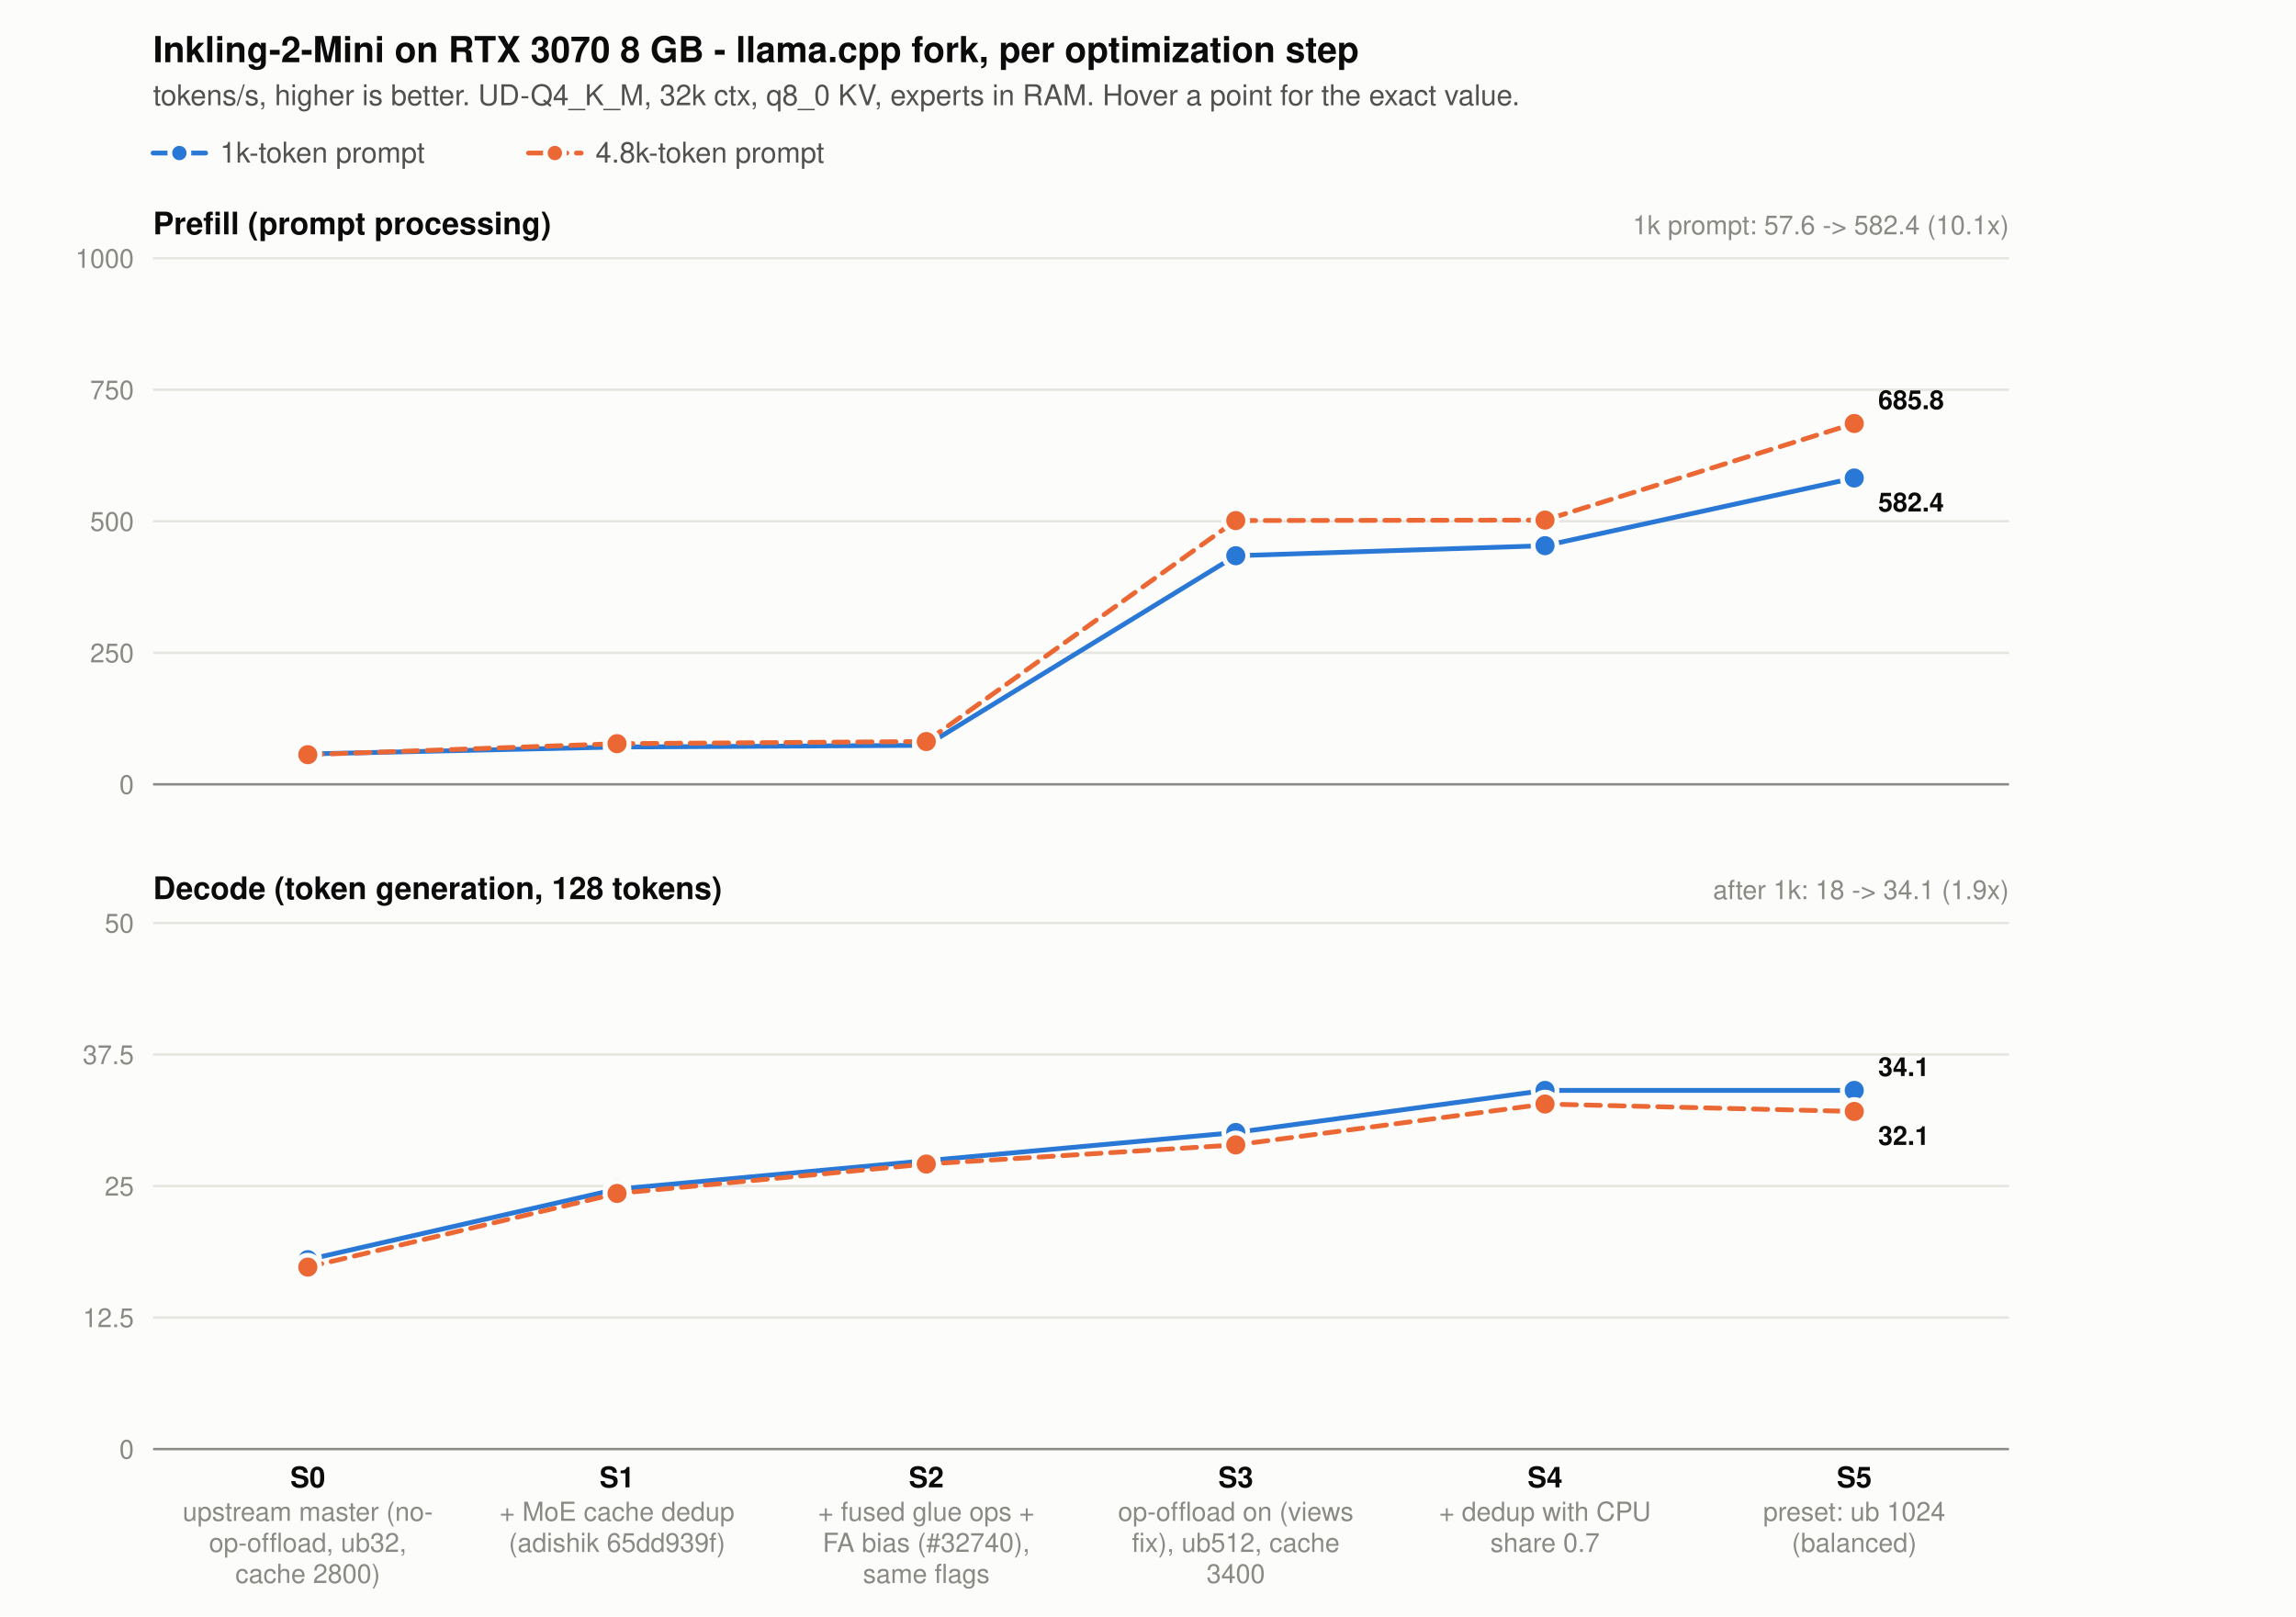
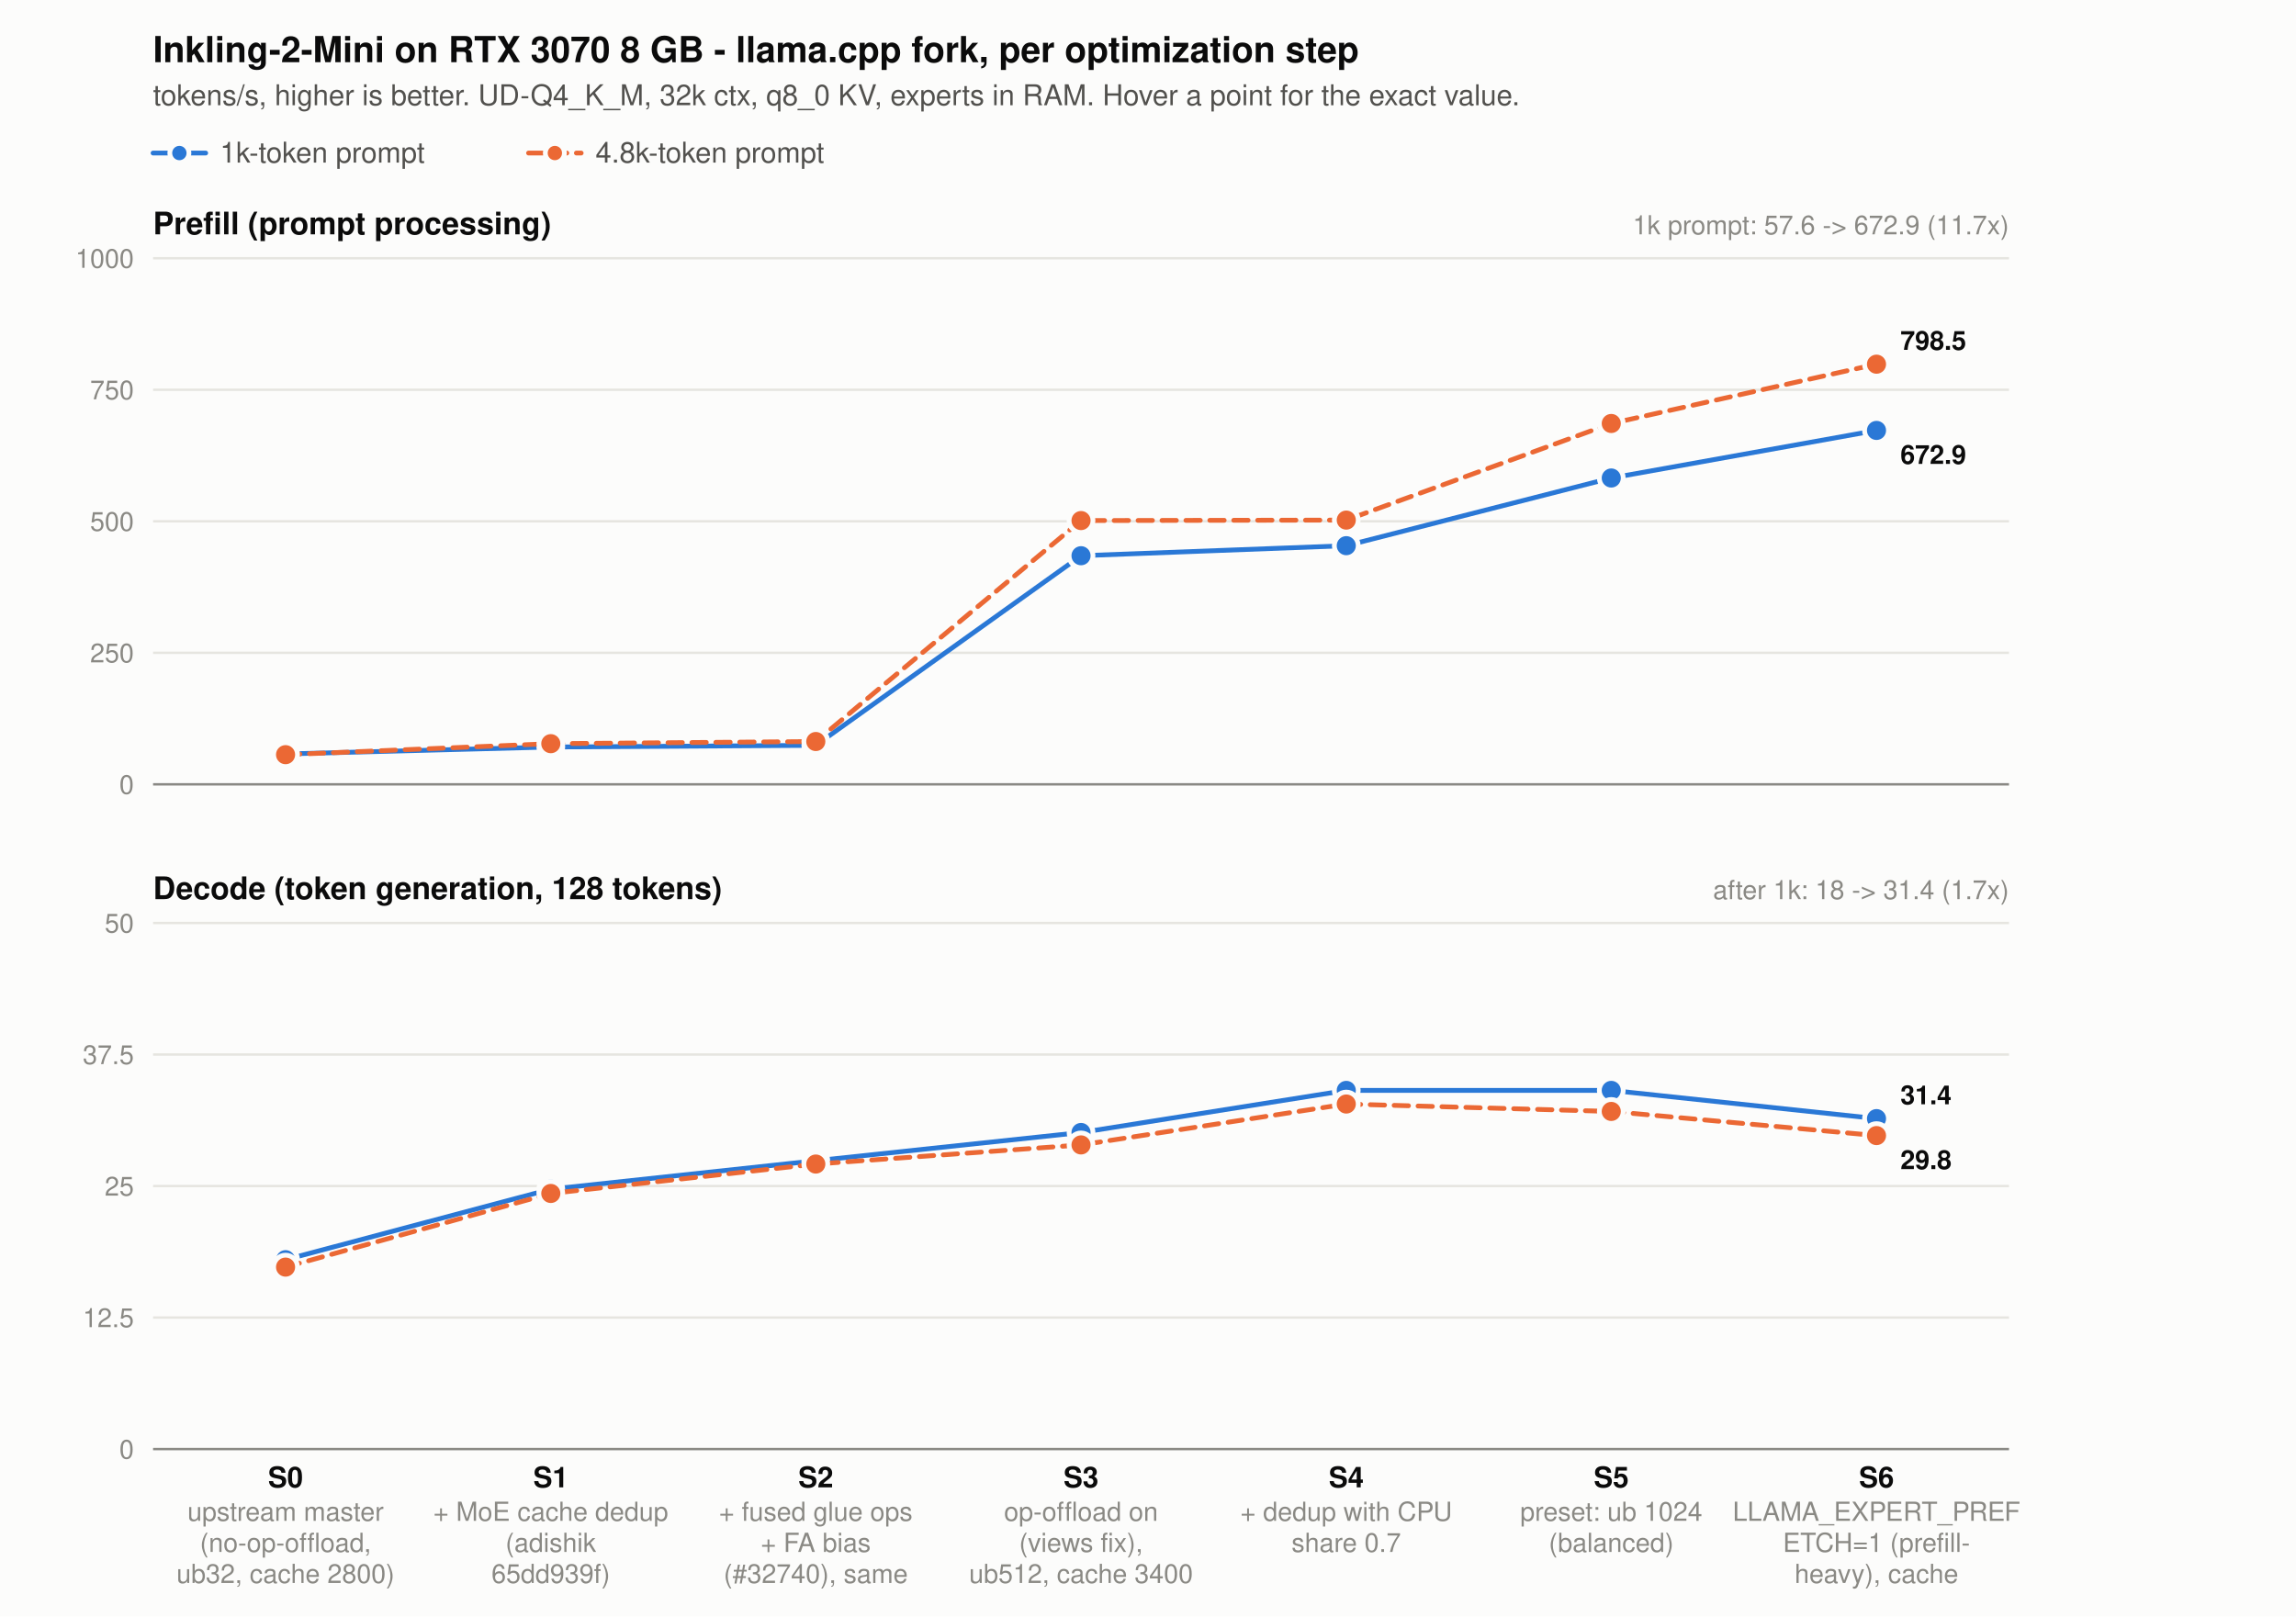
<svg xmlns="http://www.w3.org/2000/svg" viewBox="0 0 960 676" width="960" height="676" role="img" aria-label="Inkling-2-Mini prefill and decode speed per optimization step">
  <style>
.bg { fill: #fcfcfb; }
text { font-family: -apple-system, 'Segoe UI', Helvetica, Arial, sans-serif; fill: #52514e; font-size: 12px; }
.title { fill: #0b0b0b; font-size: 15px; font-weight: 600; }
.ptitle { fill: #0b0b0b; font-size: 13px; font-weight: 600; }
.tick { fill: #8a8984; font-size: 11px; }
.grid { stroke: #e6e5e0; stroke-width: 1; }
.base { stroke: #8a8984; stroke-width: 1; }
.l1 { stroke: #2a78d6; fill: none; stroke-width: 2; stroke-linejoin: round; stroke-linecap: round; }
.l2 { stroke: #eb6834; fill: none; stroke-width: 2; stroke-linejoin: round; stroke-linecap: round; stroke-dasharray: 6 4; }
.m1 { fill: #2a78d6; stroke: #fcfcfb; stroke-width: 2; }
.m2 { fill: #eb6834; stroke: #fcfcfb; stroke-width: 2; }
.val { fill: #0b0b0b; font-size: 11px; font-weight: 600; }
@media (prefers-color-scheme: dark) {
  .bg { fill: #1a1a19; }
  text { fill: #c3c2b7; }
  .title, .ptitle, .val { fill: #f0efec; }
  .tick { fill: #8f8e88; }
  .grid { stroke: #33332f; }
  .base { stroke: #8f8e88; }
  .l1 { stroke: #3987e5; } .l2 { stroke: #d95926; }
  .m1 { fill: #3987e5; stroke: #1a1a19; } .m2 { fill: #d95926; stroke: #1a1a19; }
}
</style>
  <rect class="bg" width="960" height="676" />
  <text class="title" x="64" y="26">Inkling-2-Mini on RTX 3070 8 GB - llama.cpp fork, per optimization step</text>
  <text x="64" y="44">tokens/s, higher is better. UD-Q4_K_M, 32k ctx, q8_0 KV, experts in RAM. Hover a point for the exact value.</text>
  <text class="ptitle" x="64" y="98">Prefill (prompt processing)</text>
  <line class="base" x1="64" x2="840" y1="328.0" y2="328.0" />
  <text class="tick" x="56" y="332.0" text-anchor="end">0</text>
  <line class="grid" x1="64" x2="840" y1="273.0" y2="273.0" />
  <text class="tick" x="56" y="277.0" text-anchor="end">250</text>
  <line class="grid" x1="64" x2="840" y1="218.0" y2="218.0" />
  <text class="tick" x="56" y="222.0" text-anchor="end">500</text>
  <line class="grid" x1="64" x2="840" y1="163.0" y2="163.0" />
  <text class="tick" x="56" y="167.0" text-anchor="end">750</text>
  <line class="grid" x1="64" x2="840" y1="108.0" y2="108.0" />
  <text class="tick" x="56" y="112.0" text-anchor="end">1000</text>
-   <polyline class="l1" points="128.7,315.3 258.0,312.4 387.3,311.7 516.7,232.4 646.0,228.2 775.3,199.9" />
-   <circle class="m1" cx="128.7" cy="315.3" r="5" />
-   <circle class="m1" cx="258.0" cy="312.4" r="5" />
-   <circle class="m1" cx="387.3" cy="311.7" r="5" />
-   <circle class="m1" cx="516.7" cy="232.4" r="5" />
-   <circle class="m1" cx="646.0" cy="228.2" r="5" />
-   <circle class="m1" cx="775.3" cy="199.9" r="5" />
-   <text class="val" x="785.3" y="213.9">582.4</text>
-   <polyline class="l2" points="128.7,315.6 258.0,311.0 387.3,310.1 516.7,217.7 646.0,217.5 775.3,177.1" />
-   <circle class="m2" cx="128.7" cy="315.6" r="5" />
-   <circle class="m2" cx="258.0" cy="311.0" r="5" />
-   <circle class="m2" cx="387.3" cy="310.1" r="5" />
-   <circle class="m2" cx="516.7" cy="217.7" r="5" />
-   <circle class="m2" cx="646.0" cy="217.5" r="5" />
-   <circle class="m2" cx="775.3" cy="177.1" r="5" />
-   <text class="val" x="785.3" y="171.1">685.8</text>
-   <text class="tick" x="840" y="98" text-anchor="end">1k prompt: 57.6 -&gt; 582.4 (10.1x)</text>
+   <polyline class="l1" points="119.4,315.3 230.3,312.4 341.1,311.7 452.0,232.4 562.9,228.2 673.7,199.9 784.6,180.0" />
+   <circle class="m1" cx="119.4" cy="315.3" r="5" />
+   <circle class="m1" cx="230.3" cy="312.4" r="5" />
+   <circle class="m1" cx="341.1" cy="311.7" r="5" />
+   <circle class="m1" cx="452.0" cy="232.4" r="5" />
+   <circle class="m1" cx="562.9" cy="228.2" r="5" />
+   <circle class="m1" cx="673.7" cy="199.9" r="5" />
+   <circle class="m1" cx="784.6" cy="180.0" r="5" />
+   <text class="val" x="794.6" y="194.0">672.9</text>
+   <polyline class="l2" points="119.4,315.6 230.3,311.0 341.1,310.1 452.0,217.7 562.9,217.5 673.7,177.1 784.6,152.3" />
+   <circle class="m2" cx="119.4" cy="315.6" r="5" />
+   <circle class="m2" cx="230.3" cy="311.0" r="5" />
+   <circle class="m2" cx="341.1" cy="310.1" r="5" />
+   <circle class="m2" cx="452.0" cy="217.7" r="5" />
+   <circle class="m2" cx="562.9" cy="217.5" r="5" />
+   <circle class="m2" cx="673.7" cy="177.1" r="5" />
+   <circle class="m2" cx="784.6" cy="152.3" r="5" />
+   <text class="val" x="794.6" y="146.3">798.5</text>
+   <text class="tick" x="840" y="98" text-anchor="end">1k prompt: 57.6 -&gt; 672.9 (11.7x)</text>
  <text class="ptitle" x="64" y="376">Decode (token generation, 128 tokens)</text>
  <line class="base" x1="64" x2="840" y1="606.0" y2="606.0" />
  <text class="tick" x="56" y="610.0" text-anchor="end">0</text>
  <line class="grid" x1="64" x2="840" y1="551.0" y2="551.0" />
  <text class="tick" x="56" y="555.0" text-anchor="end">12.5</text>
  <line class="grid" x1="64" x2="840" y1="496.0" y2="496.0" />
  <text class="tick" x="56" y="500.0" text-anchor="end">25</text>
  <line class="grid" x1="64" x2="840" y1="441.0" y2="441.0" />
  <text class="tick" x="56" y="445.0" text-anchor="end">37.5</text>
  <line class="grid" x1="64" x2="840" y1="386.0" y2="386.0" />
  <text class="tick" x="56" y="390.0" text-anchor="end">50</text>
-   <polyline class="l1" points="128.7,526.8 258.0,497.3 387.3,485.4 516.7,473.6 646.0,456.0 775.3,456.0" />
-   <circle class="m1" cx="128.7" cy="526.8" r="5" />
-   <circle class="m1" cx="258.0" cy="497.3" r="5" />
-   <circle class="m1" cx="387.3" cy="485.4" r="5" />
-   <circle class="m1" cx="516.7" cy="473.6" r="5" />
-   <circle class="m1" cx="646.0" cy="456.0" r="5" />
-   <circle class="m1" cx="775.3" cy="456.0" r="5" />
-   <text class="val" x="785.3" y="450.0">34.1</text>
-   <polyline class="l2" points="128.7,529.9 258.0,499.1 387.3,486.8 516.7,478.8 646.0,461.7 775.3,464.8" />
-   <circle class="m2" cx="128.7" cy="529.9" r="5" />
-   <circle class="m2" cx="258.0" cy="499.1" r="5" />
-   <circle class="m2" cx="387.3" cy="486.8" r="5" />
-   <circle class="m2" cx="516.7" cy="478.8" r="5" />
-   <circle class="m2" cx="646.0" cy="461.7" r="5" />
-   <circle class="m2" cx="775.3" cy="464.8" r="5" />
-   <text class="val" x="785.3" y="478.8">32.1</text>
-   <text class="tick" x="840" y="376" text-anchor="end">after 1k: 18 -&gt; 34.1 (1.9x)</text>
-   <text class="ptitle" x="128.7" y="622" text-anchor="middle" style="font-size:12px">S0</text>
-   <text class="tick" x="128.7" y="636" text-anchor="middle">upstream master (no-</text>
-   <text class="tick" x="128.7" y="649" text-anchor="middle">op-offload, ub32,</text>
-   <text class="tick" x="128.7" y="662" text-anchor="middle">cache 2800)</text>
-   <text class="ptitle" x="258.0" y="622" text-anchor="middle" style="font-size:12px">S1</text>
-   <text class="tick" x="258.0" y="636" text-anchor="middle">+ MoE cache dedup</text>
-   <text class="tick" x="258.0" y="649" text-anchor="middle">(adishik 65dd939f)</text>
-   <text class="ptitle" x="387.3" y="622" text-anchor="middle" style="font-size:12px">S2</text>
-   <text class="tick" x="387.3" y="636" text-anchor="middle">+ fused glue ops +</text>
-   <text class="tick" x="387.3" y="649" text-anchor="middle">FA bias (#32740),</text>
-   <text class="tick" x="387.3" y="662" text-anchor="middle">same flags</text>
-   <text class="ptitle" x="516.7" y="622" text-anchor="middle" style="font-size:12px">S3</text>
-   <text class="tick" x="516.7" y="636" text-anchor="middle">op-offload on (views</text>
-   <text class="tick" x="516.7" y="649" text-anchor="middle">fix), ub512, cache</text>
-   <text class="tick" x="516.7" y="662" text-anchor="middle">3400</text>
-   <text class="ptitle" x="646.0" y="622" text-anchor="middle" style="font-size:12px">S4</text>
-   <text class="tick" x="646.0" y="636" text-anchor="middle">+ dedup with CPU</text>
-   <text class="tick" x="646.0" y="649" text-anchor="middle">share 0.7</text>
-   <text class="ptitle" x="775.3" y="622" text-anchor="middle" style="font-size:12px">S5</text>
-   <text class="tick" x="775.3" y="636" text-anchor="middle">preset: ub 1024</text>
-   <text class="tick" x="775.3" y="649" text-anchor="middle">(balanced)</text>
+   <polyline class="l1" points="119.4,526.8 230.3,497.3 341.1,485.4 452.0,473.6 562.9,456.0 673.7,456.0 784.6,467.8" />
+   <circle class="m1" cx="119.4" cy="526.8" r="5" />
+   <circle class="m1" cx="230.3" cy="497.3" r="5" />
+   <circle class="m1" cx="341.1" cy="485.4" r="5" />
+   <circle class="m1" cx="452.0" cy="473.6" r="5" />
+   <circle class="m1" cx="562.9" cy="456.0" r="5" />
+   <circle class="m1" cx="673.7" cy="456.0" r="5" />
+   <circle class="m1" cx="784.6" cy="467.8" r="5" />
+   <text class="val" x="794.6" y="461.8">31.4</text>
+   <polyline class="l2" points="119.4,529.9 230.3,499.1 341.1,486.8 452.0,478.8 562.9,461.7 673.7,464.8 784.6,474.9" />
+   <circle class="m2" cx="119.4" cy="529.9" r="5" />
+   <circle class="m2" cx="230.3" cy="499.1" r="5" />
+   <circle class="m2" cx="341.1" cy="486.8" r="5" />
+   <circle class="m2" cx="452.0" cy="478.8" r="5" />
+   <circle class="m2" cx="562.9" cy="461.7" r="5" />
+   <circle class="m2" cx="673.7" cy="464.8" r="5" />
+   <circle class="m2" cx="784.6" cy="474.9" r="5" />
+   <text class="val" x="794.6" y="488.9">29.8</text>
+   <text class="tick" x="840" y="376" text-anchor="end">after 1k: 18 -&gt; 31.4 (1.7x)</text>
+   <text class="ptitle" x="119.4" y="622" text-anchor="middle" style="font-size:12px">S0</text>
+   <text class="tick" x="119.4" y="636" text-anchor="middle">upstream master</text>
+   <text class="tick" x="119.4" y="649" text-anchor="middle">(no-op-offload,</text>
+   <text class="tick" x="119.4" y="662" text-anchor="middle">ub32, cache 2800)</text>
+   <text class="ptitle" x="230.3" y="622" text-anchor="middle" style="font-size:12px">S1</text>
+   <text class="tick" x="230.3" y="636" text-anchor="middle">+ MoE cache dedup</text>
+   <text class="tick" x="230.3" y="649" text-anchor="middle">(adishik</text>
+   <text class="tick" x="230.3" y="662" text-anchor="middle">65dd939f)</text>
+   <text class="ptitle" x="341.1" y="622" text-anchor="middle" style="font-size:12px">S2</text>
+   <text class="tick" x="341.1" y="636" text-anchor="middle">+ fused glue ops</text>
+   <text class="tick" x="341.1" y="649" text-anchor="middle">+ FA bias</text>
+   <text class="tick" x="341.1" y="662" text-anchor="middle">(#32740), same</text>
+   <text class="ptitle" x="452.0" y="622" text-anchor="middle" style="font-size:12px">S3</text>
+   <text class="tick" x="452.0" y="636" text-anchor="middle">op-offload on</text>
+   <text class="tick" x="452.0" y="649" text-anchor="middle">(views fix),</text>
+   <text class="tick" x="452.0" y="662" text-anchor="middle">ub512, cache 3400</text>
+   <text class="ptitle" x="562.9" y="622" text-anchor="middle" style="font-size:12px">S4</text>
+   <text class="tick" x="562.9" y="636" text-anchor="middle">+ dedup with CPU</text>
+   <text class="tick" x="562.9" y="649" text-anchor="middle">share 0.7</text>
+   <text class="ptitle" x="673.7" y="622" text-anchor="middle" style="font-size:12px">S5</text>
+   <text class="tick" x="673.7" y="636" text-anchor="middle">preset: ub 1024</text>
+   <text class="tick" x="673.7" y="649" text-anchor="middle">(balanced)</text>
+   <text class="ptitle" x="784.6" y="622" text-anchor="middle" style="font-size:12px">S6</text>
+   <text class="tick" x="784.6" y="636" text-anchor="middle">LLAMA_EXPERT_PREF</text>
+   <text class="tick" x="784.6" y="649" text-anchor="middle">ETCH=1 (prefill-</text>
+   <text class="tick" x="784.6" y="662" text-anchor="middle">heavy), cache</text>
  <line class="l1" x1="64" x2="86" y1="64" y2="64" />
  <circle class="m1" cx="75" cy="64" r="4" />
  <text x="92" y="68">1k-token prompt</text>
  <line class="l2" x1="221" x2="243" y1="64" y2="64" />
  <circle class="m2" cx="232" cy="64" r="4" />
  <text x="249" y="68">4.8k-token prompt</text>
</svg>
